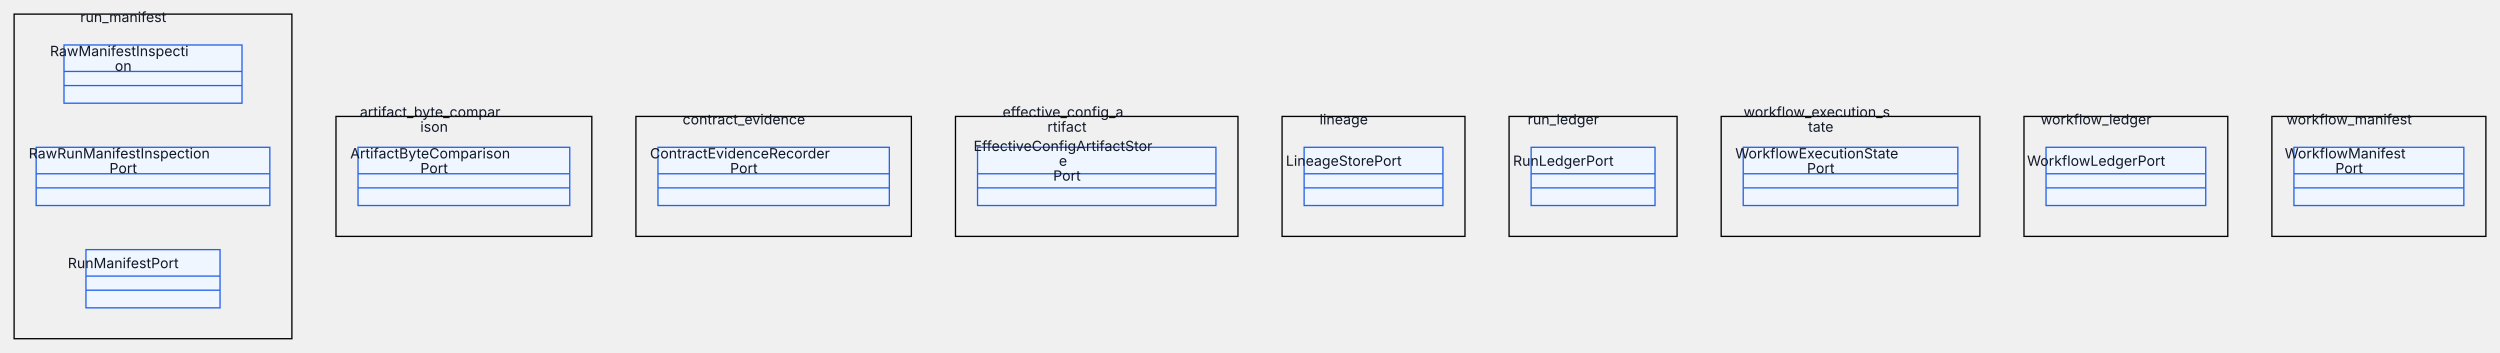
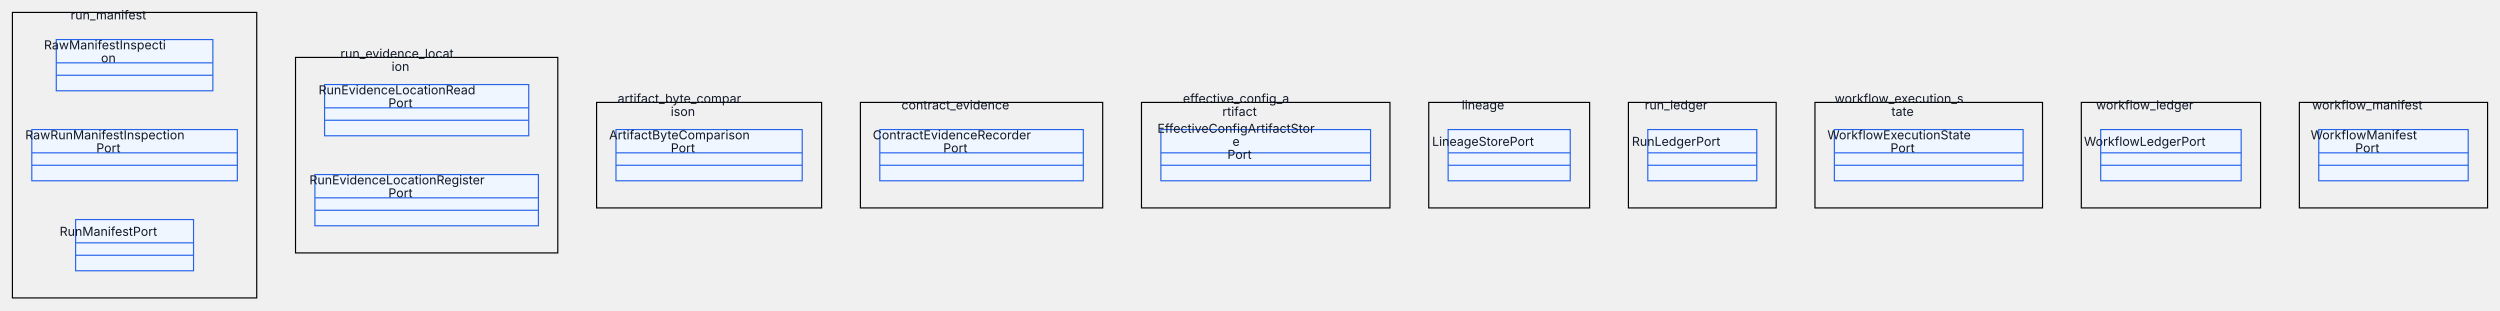
- <svg xmlns="http://www.w3.org/2000/svg" id="my-svg" width="100%" aria-roledescription="classDiagram" style="max-width:2834.25px;background-color:white" viewBox="0 -8 2834.25 400">
+ <svg xmlns="http://www.w3.org/2000/svg" id="my-svg" width="100%" aria-roledescription="classDiagram" style="max-width:3222.3px;background-color:white" viewBox="0 -8 3222.297 400">
  <style>#my-svg{font-family:Inter,-apple-system,BlinkMacSystemFont,'Segoe UI',Roboto,Oxygen,Ubuntu,sans-serif;font-size:16px;fill:#212121;}#my-svg .error-icon{fill:#f0fdf4;}#my-svg .error-text{fill:#212121;stroke:#212121;}#my-svg .edge-thickness-normal{stroke-width:2px;}#my-svg .edge-thickness-thick{stroke-width:3.5px;}#my-svg .edge-pattern-solid{stroke-dasharray:0;}#my-svg .edge-pattern-dashed{stroke-dasharray:3;}#my-svg .edge-pattern-dotted{stroke-dasharray:2;}#my-svg .marker{fill:#475569;stroke:#475569;}#my-svg .marker.cross{stroke:#475569;}#my-svg svg{font-family:Inter,-apple-system,BlinkMacSystemFont,'Segoe UI',Roboto,Oxygen,Ubuntu,sans-serif;font-size:16px;}#my-svg g.classGroup text{fill:#2563eb;stroke:none;font-family:Inter,-apple-system,BlinkMacSystemFont,'Segoe UI',Roboto,Oxygen,Ubuntu,sans-serif;font-size:10px;}#my-svg g.classGroup text .title{font-weight:bolder;}#my-svg .nodeLabel,#my-svg .edgeLabel{color:#212121;}#my-svg .edgeLabel .label rect{fill:#eff6ff;}#my-svg .label text{fill:#212121;}#my-svg .edgeLabel .label span{background:#eff6ff;}#my-svg .classTitle{font-weight:bolder;}#my-svg .node rect,#my-svg .node circle,#my-svg .node ellipse,#my-svg .node polygon,#my-svg .node path{fill:#eff6ff;stroke:#2563eb;stroke-width:1px;}#my-svg .divider{stroke:#2563eb;stroke-width:1;}#my-svg g.clickable{cursor:pointer;}#my-svg g.classGroup rect{fill:#eff6ff;stroke:#2563eb;}#my-svg g.classGroup line{stroke:#2563eb;stroke-width:1;}#my-svg .classLabel .box{stroke:none;stroke-width:0;fill:#eff6ff;opacity:0.5;}#my-svg .classLabel .label{fill:#2563eb;font-size:10px;}#my-svg .relation{stroke:#475569;stroke-width:1;fill:none;}#my-svg .dashed-line{stroke-dasharray:3;}#my-svg .dotted-line{stroke-dasharray:1 2;}#my-svg #compositionStart,#my-svg .composition{fill:#475569!important;stroke:#475569!important;stroke-width:1;}#my-svg #compositionEnd,#my-svg .composition{fill:#475569!important;stroke:#475569!important;stroke-width:1;}#my-svg #dependencyStart,#my-svg .dependency{fill:#475569!important;stroke:#475569!important;stroke-width:1;}#my-svg #dependencyStart,#my-svg .dependency{fill:#475569!important;stroke:#475569!important;stroke-width:1;}#my-svg #extensionStart,#my-svg .extension{fill:transparent!important;stroke:#475569!important;stroke-width:1;}#my-svg #extensionEnd,#my-svg .extension{fill:transparent!important;stroke:#475569!important;stroke-width:1;}#my-svg #aggregationStart,#my-svg .aggregation{fill:transparent!important;stroke:#475569!important;stroke-width:1;}#my-svg #aggregationEnd,#my-svg .aggregation{fill:transparent!important;stroke:#475569!important;stroke-width:1;}#my-svg #lollipopStart,#my-svg .lollipop{fill:#eff6ff!important;stroke:#475569!important;stroke-width:1;}#my-svg #lollipopEnd,#my-svg .lollipop{fill:#eff6ff!important;stroke:#475569!important;stroke-width:1;}#my-svg .edgeTerminals{font-size:11px;}#my-svg .classTitleText{text-anchor:middle;font-size:18px;fill:#212121;}#my-svg :root{--mermaid-font-family:"trebuchet ms",verdana,arial,sans-serif;}/*
 * Пользовательские стили диаграмм BioETL (структурированная копия)
 * Источник: custom.css
 * Цель: сгруппировать правила по типам элементов и документировать назначение каждого CSS-параметра.
 */

/* =========================================================
 * 1) Глобальная типографика и базовое поведение текста
 * ========================================================= */
svg {
    /* Задаёт основной стек шрифтов для всего текста в SVG. */
    font-family: Inter, -apple-system, BlinkMacSystemFont, 'Segoe UI', Roboto,
    Oxygen, Ubuntu, sans-serif;
}



/* =========================================================
 * 2) Общая геометрия узлов (для нескольких типов диаграмм)
 * ========================================================= */
.node rect,
.node circle,
.node ellipse,
.node polygon,
.node path {
    /* Единая толщина контура для фигур узлов. */
    stroke-width: 1.5px !important;
    /* Скругляет углы по горизонтали для более мягкого вида. */
    rx: 8;
    /* Скругляет углы по вертикали в паре с rx. */
    ry: 8;
    /* Добавляет лёгкую тень и отделяет узлы от фона. */
    filter:  none; /*  drop-shadow(0px 1px 2px rgba(0, 0, 0, 0.05));*/
}

/* =========================================================
 * 3) Контейнеры subgraph / cluster
 * ========================================================= */
.cluster rect,
.cluster path {
    /* Увеличивает радиус углов у контейнеров-групп. */
    rx: 10;
    /* Поддерживает симметрию скругления по вертикали. */
    ry: 10;
    /* Нейтральная заливка контейнера для снижения визуального шума. */
    fill: #f8fafc;
    /* Приглушённая обводка, чтобы границы были заметны, но не доминировали. */
    stroke: #94a3b8;
    /* Толщина границы контейнера в тон большинству узлов. */
    stroke-width: 1.5px;
    /* Убирает пунктир у рамок контейнеров. */
    stroke-dasharray: none;
    /* Делает фон контейнера полностью непрозрачным. */
    fill-opacity: 1;
    /* Отключает тень контейнера, чтобы акцент оставался на узлах. */
    filter: none;
}

.cluster text {
    /* Нормальный вес шрифта для заголовков групп. */
    font-weight: 400;
    /* Увеличенный размер заголовка относительно текста узлов. */
    font-size: 16px;
}

/* =========================================================
 * 4) Стили линий связей (edges/links)
 * ========================================================= */
.edgePath .path {
    /* Делает основные ребра более заметными в плотных графах. */
    stroke-width: 2.5px;
    /* Скругляет соединения сегментов линий. */
    stroke-linejoin: round;
    /* Скругляет окончания линий. */
    stroke-linecap: round;
}

.edgePath path,
.flowchart-link,
.relation,
.messageLine0,
.messageLine1,
.transition path {
    /* Унифицированные скруглённые соединения для всех типов линий. */
    stroke-linejoin: round;
    /* Унифицированные скруглённые окончания для всех типов линий. */
    stroke-linecap: round;
}

.transition path {
    /* Выравнивает толщину переходов state diagram с основными ребрами. */
    stroke-width: 2.5px;
}

/* =========================================================
 * 5) Подписи ребер и fallback-текст
 * ========================================================= */
.edgeLabel {
    /* Компактный размер шрифта для подписей на связях. */
    font-size: 12px;
    /* Плотная межстрочность для экономии места. */
    line-height: 1.1;
    /* Базовый непрозрачный фон под подписью. */
    background-color: #ffffff;
    /* Небольшие внутренние отступы вокруг текста. */
    padding: 1px 3px;
    /* Мягкое скругление фона подписи. */
    border-radius: 2px;
}

.edgeLabel span,
.edgeLabel p,
text.fo-fallback {
    /* Принудительный тёмный fill для контраста в SVG-рендерах. */
    fill: #111827 !important;
    /* Принудительный тёмный цвет для HTML-подписей. */
    color: #111827 !important;
    /* Полная непрозрачность текста. */
    opacity: 1 !important;
    /* Компактная межстрочность для многострочных подписей. */
    line-height: 1.1;
    /* Убирает стандартные внешние отступы HTML-параграфов. */
    margin: 0;
    /* Убирает стандартные внутренние отступы HTML-параграфов. */
    padding: 0;
}

.edgeLabel .labelBkg,
.labelBkg {
    /* Жёстко задаёт белый фон под текстом подписей. */
    background-color: #ffffff !important;
    /* Делает фон полностью непрозрачным во всех просмотрщиках. */
    opacity: 1 !important;
}

.edgeLabel rect {
    /* Переопределяет полупрозрачный фон по умолчанию у Mermaid. */
    opacity: 1 !important;
    /* Жёстко фиксирует белую заливку прямоугольника под подписью. */
    fill: #ffffff !important;
}

/* =========================================================
 * 6) Элементы sequence diagram
 * ========================================================= */
.actor {
    /* Толщина границы actor-блоков. */
    stroke-width: 1.5px;
    /* Скругление углов actor-блоков по горизонтали. */
    rx: 4;
    /* Скругление углов actor-блоков по вертикали. */
    ry: 4;
}

.messageLine0,
.messageLine1 {
    /* Толщина линий сообщений в sequence diagram. */
    stroke-width: 1.6px;
}

.messageText {
    /* Базовый размер текста сообщений. */
    font-size: 13px;
}

.activation0 {
    /* Более тонкая линия activation bar, чтобы не перегружать схему. */
    stroke-width: 1px;
}

.note {
    /* Скругление углов заметки по горизонтали. */
    rx: 4;
    /* Скругление углов заметки по вертикали. */
    ry: 4;
    /* Тонкая граница для вторичных блоков. */
    stroke-width: 1px;
    /* Лёгкая тень для визуального отделения заметок. */
    filter: drop-shadow(1px 1px 2px rgba(0, 0, 0, 0.06));
}

/* =========================================================
 * 7) Базовые элементы class diagram
 * ========================================================= */
g.classGroup rect {
    /* Скругление углов class box по горизонтали. */
    rx: 10;
    /* Скругление углов class box по вертикали. */
    ry: 10;
    /* Толщина границы class box. */
    stroke-width: 1.5px;
    /* Мягкая тень у class box без агрессивного контраста. */
    filter: drop-shadow(1px 1px 2px rgba(0, 0, 0, 0.06));
}

g.classGroup text {
    /* Базовый размер текста внутри class diagram. */
    font-size: 14px;
    padding: 10px 10px;
}

g.classGroup line {
    /* Толщина внутренних разделителей класса. */
    stroke-width: 1px;
}

.relation {
    /* Толщина связей между классами на уровне основных ребер. */
    stroke-width: 2.5px;
}

/* =========================================================
 * 8) Типографика HTML-лейблов class diagram
 * ========================================================= */
g.label-group .nodeLabel {
    /* Увеличенный размер названия класса для иерархии. */
    font-size: 16px !important;
    /* Полужирный акцент на имени класса. */
    font-weight: 200 !important;
    /* Лёгкое межбуквенное расстояние для читаемости заголовка. */
    letter-spacing: 0.01em;
}

g.annotation-group .nodeLabel {
    /* Уменьшенный размер для стереотипов/аннотаций. */
    font-size: 11px !important;
    /* Курсив для визуального отделения аннотаций. */
    font-style: italic !important;
    /* Небольшое ослабление контраста вторичного текста. */
    opacity: 0.8;
}

g.members-group .nodeLabel,
g.methods-group .nodeLabel {
    /* Компактный размер для атрибутов и методов. */
    font-size: 12px !important;
    /* Нормальный вес шрифта для плотного структурного текста. */
    font-weight: 400 !important;
}

/* =========================================================
 * 9) Помощники размеров foreignObject (class/flowchart)
 * ========================================================= */
g.members-group foreignObject,
g.methods-group foreignObject {
    /* Минимальная высота областей members/methods. */
    min-height: 40px;
}

.node foreignObject &gt; div,
g.classGroup foreignObject &gt; div {
    /* Стабилизирует вычисление размеров с учётом отступов/границ. */
    box-sizing: border-box;
}

.node.size-sm foreignObject &gt; div {
    /* Минимальная высота для малого размерного уровня узла. */
    min-height: 80px;
    /* Минимальная ширина для малого размерного уровня узла. */
    min-width: 180px;
}

.node.size-md foreignObject &gt; div {
    /* Минимальная высота для среднего размерного уровня узла. */
    min-height: 140px;
    /* Минимальная ширина для среднего размерного уровня узла. */
    min-width: 260px;
}

.node.size-lg foreignObject &gt; div {
    /* Минимальная высота для большого размерного уровня узла. */
    min-height: 200px;
    /* Минимальная ширина для большого размерного уровня узла. */
    min-width: 340px;
}

/* =========================================================
 * 10) Элементы state diagram
 * ========================================================= */
g.stateGroup rect {
    /* Скругление углов контейнеров состояний по горизонтали. */
    rx: 8;
    /* Скругление углов контейнеров состояний по вертикали. */
    ry: 8;
}

.statediagram-state rect {
    /* Скругление углов узлов состояния по горизонтали. */
    rx: 8;
    /* Скругление углов узлов состояния по вертикали. */
    ry: 8;
    /* Толщина границы узла состояния. */
    stroke-width: 1.5px;
    /* Лёгкая тень для визуального отделения state box. */
    filter: drop-shadow(1px 2px 3px rgba(0, 0, 0, 0.08));
}

/* =========================================================
 * 11) Элементы ER diagram
 * ========================================================= */
.er.entityBox {
    /* Толщина границы сущности ER-диаграммы. */
    stroke-width: 1.5px;
    /* Скругление углов сущности по горизонтали. */
    rx: 4;
    /* Скругление углов сущности по вертикали. */
    ry: 4;
    /* Лёгкая тень для отделения блоков сущностей. */
    filter: drop-shadow(1px 2px 3px rgba(0, 0, 0, 0.08));
}

/* =========================================================
 * 12) Узлы mindmap
 * ========================================================= */
.mindmap-node rect,
.mindmap-node circle {
    /* Толщина контура узлов mindmap. */
    stroke-width: 1.5px;
    /* Чуть более выраженная тень для плотных радиальных веток. */
    filter: drop-shadow(1px 2px 2px rgba(0, 0, 0, 0.1));
}

/* =========================================================
 * 13) Маркеры стрелок
 * ========================================================= */
marker path {
    /* Единый нейтральный цвет наконечников стрелок. */
    fill: #475569;
}

/* =========================================================
 * 14) Цветовая карта архитектурных слоёв (fallback-селекторы)
 * ========================================================= */
[id*="Domain"] &gt; rect,
[id*="Domain"] &gt; path {
    /* Цвет фона для доменного слоя. */
    fill: #f5f3ff !important;
    /* Цвет границы для доменного слоя. */
    stroke: #7c3aed !important;
}

.cluster[id*="Domain"] &gt; rect,
.cluster[id*="Domain"] &gt; path {
    fill: #ffffff !important;
}

[id*="Application"] &gt; rect,
[id*="Application"] &gt; path {
    /* Цвет фона для application-слоя. */
    fill: #f0fdf4 !important;
    /* Цвет границы для application-слоя. */
    stroke: #16a34a !important;
}

.cluster[id*="Application"] &gt; rect,
.cluster[id*="Application"] &gt; path {
    fill: #ffffff !important;
}

[id*="Infrastructure"] &gt; rect,
[id*="Infrastructure"] &gt; path {
    /* Цвет фона для infrastructure-слоя. */
    fill: #fff1f2 !important;
    /* Цвет границы для infrastructure-слоя. */
    stroke: #dc2626 !important;
}

.cluster[id*="Infrastructure"] &gt; rect,
.cluster[id*="Infrastructure"] &gt; path {
    fill: #ffffff !important;
}

[id*="Composition"] &gt; rect,
[id*="Composition"] &gt; path {
    /* Цвет фона для composition-слоя. */
    fill: #fff7ed !important;
    /* Цвет границы для composition-слоя. */
    stroke: #f59e0b !important;
}

.cluster[id*="Composition"] &gt; rect,
.cluster[id*="Composition"] &gt; path {
    fill: #ffffff !important;
}

[id*="Interfaces"] &gt; rect,
[id*="Interfaces"] &gt; path {
    /* Цвет фона для слоя интерфейсов. */
    fill: #eff6ff !important;
    /* Цвет границы для слоя интерфейсов. */
    stroke: #2563eb !important;
}

.cluster[id*="Interfaces"] &gt; rect,
.cluster[id*="Interfaces"] &gt; path {
    fill: #ffffff !important;
}

[id*="External"] &gt; rect,
[id*="External"] &gt; path {
    /* Цвет фона для внешних систем. */
    fill: #f1f5f9 !important;
    /* Цвет границы для внешних систем. */
    stroke: #64748b !important;
}

.cluster[id*="External"] &gt; rect,
.cluster[id*="External"] &gt; path {
    fill: #ffffff !important;
}

/* Белая подложка под подписи всех архитектурных/medallion слоёв */
g.cluster[id*="Domain"] .cluster-label foreignObject &gt; div,
g.cluster[id*="Application"] .cluster-label foreignObject &gt; div,
g.cluster[id*="Infrastructure"] .cluster-label foreignObject &gt; div,
g.cluster[id*="Composition"] .cluster-label foreignObject &gt; div,
g.cluster[id*="Interfaces"] .cluster-label foreignObject &gt; div,
g.cluster[id*="External"] .cluster-label foreignObject &gt; div,
g.cluster[id*="Bronze"] .cluster-label foreignObject &gt; div,
g.cluster[id*="Silver"] .cluster-label foreignObject &gt; div,
g.cluster[id*="Gold"] .cluster-label foreignObject &gt; div,
g.cluster[id*="Quarantine"] .cluster-label foreignObject &gt; div {
    background: #ffffff !important;
    padding: 0 6px !important;
    border-radius: 4px;
}

/* Fallback для рендеров без foreignObject: не рисуем толстую обводку */
g.cluster[id*="Domain"] .cluster-label text.fo-fallback,
g.cluster[id*="Application"] .cluster-label text.fo-fallback,
g.cluster[id*="Infrastructure"] .cluster-label text.fo-fallback,
g.cluster[id*="Composition"] .cluster-label text.fo-fallback,
g.cluster[id*="Interfaces"] .cluster-label text.fo-fallback,
g.cluster[id*="External"] .cluster-label text.fo-fallback,
g.cluster[id*="Bronze"] .cluster-label text.fo-fallback,
g.cluster[id*="Silver"] .cluster-label text.fo-fallback,
g.cluster[id*="Gold"] .cluster-label text.fo-fallback,
g.cluster[id*="Quarantine"] .cluster-label text.fo-fallback {
    fill: #111827 !important;
    stroke: none !important;
}

/* =========================================================
 * 15) Цветовая карта слоёв Medallion
 * ========================================================= */
[id*="Bronze"] &gt; rect,
[id*="Bronze"] &gt; path {
    /* Цвет фона Bronze-слоя. */
    fill: #fff7ed !important;
    /* Цвет границы Bronze-слоя. */
    stroke: #f59e0b !important;
}

[id*="Silver"] &gt; rect,
[id*="Silver"] &gt; path {
    /* Цвет фона Silver-слоя. */
    fill: #f8fafc !important;
    /* Цвет границы Silver-слоя. */
    stroke: #475569 !important;
}

[id*="Gold"] &gt; rect,
[id*="Gold"] &gt; path {
    /* Цвет фона Gold-слоя. */
    fill: #fefce8 !important;
    /* Цвет границы Gold-слоя. */
    stroke: #ca8a04 !important;
}

[id*="Quarantine"] &gt; rect,
[id*="Quarantine"] &gt; path {
    /* Цвет фона для карантинных/проблемных потоков данных. */
    fill: #ffe4e6 !important;
    /* Цвет границы для карантинных/проблемных потоков данных. */
    stroke: #e11d48 !important;
}
/* Нормализует вес текста в узлах и заголовках слоёв (без полужирного акцента). */
.node .label text,
.node .label tspan,
.node .label .nodeLabel,
text.fo-fallback {
    stroke: none !important;
    stroke-width: 0 !important;
    fill: #111827 !important;
    font-weight: 400 !important;
}
/* Single text layer (fallback-only) */
text.fo-fallback {
    display: inline !important;
}

foreignObject {
    display: none !important;
}/* bioetl-inject */#my-svg .edgeLabel rect{opacity:1!important;fill:#ffffff!important}#my-svg .labelBkg{background-color:#ffffff!important;opacity:1!important}#my-svg .edgeLabel .labelBkg{background-color:#ffffff!important;opacity:1!important}#my-svg .edgeLabel{font-size:12px;line-height:1.1;padding:1px 3px}#my-svg .edgeLabel span{color:#111827!important;fill:#111827!important;opacity:1!important;line-height:1.1;margin:0;padding:0}#my-svg .edgeLabel p{color:#111827!important;fill:#111827!important;opacity:1!important;line-height:1.1;margin:0;padding:0}#my-svg text.fo-fallback{color:#111827!important;fill:#111827!important;opacity:1!important}</style>
  <defs>
    <marker id="my-svg_classDiagram-aggregationStart" class="marker aggregation classDiagram" markerHeight="240" markerWidth="190" orient="auto" refX="18" refY="7">
      <path d="m18 7-9 6-8-6 8-6Z" />
    </marker>
  </defs>
  <defs>
    <marker id="my-svg_classDiagram-aggregationEnd" class="marker aggregation classDiagram" markerHeight="28" markerWidth="20" orient="auto" refX="1" refY="7">
      <path d="m18 7-9 6-8-6 8-6Z" />
    </marker>
  </defs>
  <defs>
    <marker id="my-svg_classDiagram-extensionStart" class="marker extension classDiagram" markerHeight="240" markerWidth="190" orient="auto" refX="18" refY="7">
      <path d="m1 7 17 6V1Z" />
    </marker>
  </defs>
  <defs>
    <marker id="my-svg_classDiagram-extensionEnd" class="marker extension classDiagram" markerHeight="28" markerWidth="20" orient="auto" refX="1" refY="7">
      <path d="M1 1v12l17-6Z" />
    </marker>
  </defs>
  <defs>
    <marker id="my-svg_classDiagram-compositionStart" class="marker composition classDiagram" markerHeight="240" markerWidth="190" orient="auto" refX="18" refY="7">
      <path d="m18 7-9 6-8-6 8-6Z" />
    </marker>
  </defs>
  <defs>
    <marker id="my-svg_classDiagram-compositionEnd" class="marker composition classDiagram" markerHeight="28" markerWidth="20" orient="auto" refX="1" refY="7">
      <path d="m18 7-9 6-8-6 8-6Z" />
    </marker>
  </defs>
  <defs>
    <marker id="my-svg_classDiagram-dependencyStart" class="marker dependency classDiagram" markerHeight="240" markerWidth="190" orient="auto" refX="6" refY="7">
      <path d="m5 7 4 6-8-6 8-6Z" />
    </marker>
  </defs>
  <defs>
    <marker id="my-svg_classDiagram-dependencyEnd" class="marker dependency classDiagram" markerHeight="28" markerWidth="20" orient="auto" refX="13" refY="7">
      <path d="m18 7-9 6 5-6-5-6Z" />
    </marker>
  </defs>
  <defs>
    <marker id="my-svg_classDiagram-lollipopStart" class="marker lollipop classDiagram" markerHeight="240" markerWidth="190" orient="auto" refX="13" refY="7">
      <circle cx="7" cy="7" r="6" fill="transparent" stroke="#000" />
    </marker>
  </defs>
  <defs>
    <marker id="my-svg_classDiagram-lollipopEnd" class="marker lollipop classDiagram" markerHeight="240" markerWidth="190" orient="auto" refX="1" refY="7">
      <circle cx="7" cy="7" r="6" fill="transparent" stroke="#000" />
    </marker>
  </defs>
  <g class="root">
    <g class="nodes">
      <g class="root">
        <g class="clusters" transform="translate(8)">
          <g id="run_manifest" class="cluster">
            <path d="M8 8h314.906v368H8z" style="fill:none;stroke:black" />
            <g class="cluster-label">
              <text xml:space="preserve" x="46.25" y="9" class="fo-fallback" text-anchor="middle" transform="translate(119.203 8)">
                <tspan x="46.25">run_manifest</tspan>
              </text>
            </g>
          </g>
        </g>
        <g class="nodes" transform="translate(8)">
          <g id="classId-RawManifestInspection-0" class="node default">
            <path d="M64.547 43H266.36v66H64.547z" class="outer title-state" />
            <path d="M64.547 73H266.36M64.547 89H266.36" class="divider" />
            <g class="label">
              <text xml:space="preserve" x="88.906" y=".6" class="classTitle fo-fallback" text-anchor="middle" transform="translate(76.547 55)">
                <tspan x="88.906">RawManifestInspecti</tspan>
                <tspan x="88.906" dy="16.8">on</tspan>
              </text>
            </g>
          </g>
          <g id="classId-RawRunManifestInspectionPort-1" class="node default">
            <path d="M33 159h264.906v66H33z" class="outer title-state" />
            <path d="M33 189h264.906M33 205h264.906" class="divider" />
            <g class="label">
              <text xml:space="preserve" x="120.453" y=".6" class="classTitle fo-fallback" text-anchor="middle" transform="translate(45 171)">
                <tspan x="120.453">RawRunManifestInspection</tspan>
                <tspan x="120.453" dy="16.8">Port</tspan>
              </text>
            </g>
          </g>
          <g id="classId-RunManifestPort-2" class="node default">
            <path d="M89.453 275h152v66h-152z" class="outer title-state" />
            <path d="M89.453 305h152M89.453 321h152" class="divider" />
            <g class="label">
              <text xml:space="preserve" x="64" y="9" class="classTitle fo-fallback" text-anchor="middle" transform="translate(101.453 287)">
                <tspan x="64">RunManifestPort</tspan>
              </text>
            </g>
          </g>
        </g>
      </g>
      <g class="root">
-         <g class="clusters" transform="translate(372.906 116)">
+         <g class="clusters" transform="translate(372.906 58)">
+           <g id="run_evidence_location" class="cluster">
+             <path d="M8 8h338.047v252H8z" style="fill:none;stroke:black" />
+             <g class="cluster-label">
+               <text xml:space="preserve" x="80.062" y=".6" class="fo-fallback" text-anchor="middle" transform="translate(96.96 8)">
+                 <tspan x="80.062">run_evidence_locat</tspan>
+                 <tspan x="80.062" dy="16.8">ion</tspan>
+               </text>
+             </g>
+           </g>
+         </g>
+         <g class="nodes" transform="translate(372.906 58)">
+           <g id="classId-RunEvidenceLocationReadPort-3" class="node default">
+             <path d="M45.445 43h263.156v66H45.445z" class="outer title-state" />
+             <path d="M45.445 73h263.156M45.445 89h263.156" class="divider" />
+             <g class="label">
+               <text xml:space="preserve" x="119.578" y=".6" class="classTitle fo-fallback" text-anchor="middle" transform="translate(57.445 55)">
+                 <tspan x="119.578">RunEvidenceLocationRead</tspan>
+                 <tspan x="119.578" dy="16.8">Port</tspan>
+               </text>
+             </g>
+           </g>
+           <g id="classId-RunEvidenceLocationRegisterPort-4" class="node default">
+             <path d="M33 159h288.047v66H33z" class="outer title-state" />
+             <path d="M33 189h288.046M33 205h288.046" class="divider" />
+             <g class="label">
+               <text xml:space="preserve" x="132.023" y=".6" class="classTitle fo-fallback" text-anchor="middle" transform="translate(45 171)">
+                 <tspan x="132.023">RunEvidenceLocationRegister</tspan>
+                 <tspan x="132.023" dy="16.8">Port</tspan>
+               </text>
+             </g>
+           </g>
+         </g>
+       </g>
+       <g class="root">
+         <g class="clusters" transform="translate(760.953 116)">
          <g id="artifact_byte_comparison" class="cluster">
            <path d="M8 8h290.031v136H8z" style="fill:none;stroke:black" />
            <g class="cluster-label">
              <text xml:space="preserve" x="89.383" y=".6" class="fo-fallback" text-anchor="middle" transform="translate(63.633 8)">
                <tspan x="89.383">artifact_byte_compar</tspan>
                <tspan x="89.383" dy="16.8">ison</tspan>
              </text>
            </g>
          </g>
        </g>
-         <g class="nodes" transform="translate(372.906 116)">
-           <g id="classId-ArtifactByteComparisonPort-3" class="node default">
+         <g class="nodes" transform="translate(760.953 116)">
+           <g id="classId-ArtifactByteComparisonPort-5" class="node default">
            <path d="M33 43h240.03v66H33z" class="outer title-state" />
            <path d="M33 73h240.032M33 89h240.032" class="divider" />
            <g class="label">
              <text xml:space="preserve" x="108.016" y=".6" class="classTitle fo-fallback" text-anchor="middle" transform="translate(45 55)">
                <tspan x="108.016">ArtifactByteComparison</tspan>
                <tspan x="108.016" dy="16.8">Port</tspan>
              </text>
            </g>
          </g>
        </g>
      </g>
      <g class="root">
-         <g class="clusters" transform="translate(712.938 116)">
+         <g class="clusters" transform="translate(1100.984 116)">
          <g id="contract_evidence" class="cluster">
            <path d="M8 8h312.297v136H8z" style="fill:none;stroke:black" />
            <g class="cluster-label">
              <text xml:space="preserve" x="64.93" y="9" class="fo-fallback" text-anchor="middle" transform="translate(99.219 8)">
                <tspan x="64.93">contract_evidence</tspan>
              </text>
            </g>
          </g>
        </g>
-         <g class="nodes" transform="translate(712.938 116)">
-           <g id="classId-ContractEvidenceRecorderPort-4" class="node default">
+         <g class="nodes" transform="translate(1100.984 116)">
+           <g id="classId-ContractEvidenceRecorderPort-6" class="node default">
            <path d="M33 43h262.297v66H33z" class="outer title-state" />
            <path d="M33 73h262.296M33 89h262.296" class="divider" />
            <g class="label">
              <text xml:space="preserve" x="119.148" y=".6" class="classTitle fo-fallback" text-anchor="middle" transform="translate(45 55)">
                <tspan x="119.148">ContractEvidenceRecorder</tspan>
                <tspan x="119.148" dy="16.8">Port</tspan>
              </text>
            </g>
          </g>
        </g>
      </g>
      <g class="root">
-         <g class="clusters" transform="translate(1075.234 116)">
+         <g class="clusters" transform="translate(1463.281 116)">
          <g id="effective_config_artifact" class="cluster">
            <path d="M8 8h320.25v136H8z" style="fill:none;stroke:black" />
            <g class="cluster-label">
              <text xml:space="preserve" x="83.906" y=".6" class="fo-fallback" text-anchor="middle" transform="translate(84.219 8)">
                <tspan x="83.906">effective_config_a</tspan>
                <tspan x="83.906" dy="16.8">rtifact</tspan>
              </text>
            </g>
          </g>
        </g>
-         <g class="nodes" transform="translate(1075.234 116)">
-           <g id="classId-EffectiveConfigArtifactStorePort-5" class="node default">
+         <g class="nodes" transform="translate(1463.281 116)">
+           <g id="classId-EffectiveConfigArtifactStorePort-7" class="node default">
            <path d="M33 43h270.25v66H33z" class="outer title-state" />
            <path d="M33 73h270.25M33 89h270.25" class="divider" />
            <g class="label">
              <text xml:space="preserve" x="123.125" y="-7.8" class="classTitle fo-fallback" text-anchor="middle" transform="translate(45 55)">
                <tspan x="123.125">EffectiveConfigArtifactStor</tspan>
                <tspan x="123.125" dy="16.8">e</tspan>
                <tspan x="123.125" dy="16.8">Port</tspan>
              </text>
            </g>
          </g>
        </g>
      </g>
      <g class="root">
-         <g class="clusters" transform="translate(1445.484 116)">
+         <g class="clusters" transform="translate(1833.531 116)">
          <g id="lineage" class="cluster">
            <path d="M8 8h207.359v136H8z" style="fill:none;stroke:black" />
            <g class="cluster-label">
              <text xml:space="preserve" x="25.805" y="9" class="fo-fallback" text-anchor="middle" transform="translate(85.875 8)">
                <tspan x="25.805">lineage</tspan>
              </text>
            </g>
          </g>
        </g>
-         <g class="nodes" transform="translate(1445.484 116)">
-           <g id="classId-LineageStorePort-6" class="node default">
+         <g class="nodes" transform="translate(1833.531 116)">
+           <g id="classId-LineageStorePort-8" class="node default">
            <path d="M33 43h157.359v66H32.999z" class="outer title-state" />
            <path d="M33 73h157.36M33 89h157.36" class="divider" />
            <g class="label">
              <text xml:space="preserve" x="66.68" y="9" class="classTitle fo-fallback" text-anchor="middle" transform="translate(45 55)">
                <tspan x="66.68">LineageStorePort</tspan>
              </text>
            </g>
          </g>
        </g>
      </g>
      <g class="root">
-         <g class="clusters" transform="translate(1702.844 116)">
+         <g class="clusters" transform="translate(2090.89 116)">
          <g id="run_ledger" class="cluster">
            <path d="M8 8h190.453v136H8z" style="fill:none;stroke:black" />
            <g class="cluster-label">
              <text xml:space="preserve" x="38.25" y="9" class="fo-fallback" text-anchor="middle" transform="translate(64.977 8)">
                <tspan x="38.25">run_ledger</tspan>
              </text>
            </g>
          </g>
        </g>
-         <g class="nodes" transform="translate(1702.844 116)">
-           <g id="classId-RunLedgerPort-7" class="node default">
+         <g class="nodes" transform="translate(2090.89 116)">
+           <g id="classId-RunLedgerPort-9" class="node default">
            <path d="M33 43h140.453v66H33z" class="outer title-state" />
            <path d="M33 73h140.454M33 89h140.454" class="divider" />
            <g class="label">
              <text xml:space="preserve" x="58.227" y="9" class="classTitle fo-fallback" text-anchor="middle" transform="translate(45 55)">
                <tspan x="58.227">RunLedgerPort</tspan>
              </text>
            </g>
          </g>
        </g>
      </g>
      <g class="root">
-         <g class="clusters" transform="translate(1943.297 116)">
+         <g class="clusters" transform="translate(2331.344 116)">
          <g id="workflow_execution_state" class="cluster">
            <path d="M8 8h293.297v136H8z" style="fill:none;stroke:black" />
            <g class="cluster-label">
              <text xml:space="preserve" x="91.609" y=".6" class="fo-fallback" text-anchor="middle" transform="translate(63.04 8)">
                <tspan x="91.609">workflow_execution_s</tspan>
                <tspan x="91.609" dy="16.8">tate</tspan>
              </text>
            </g>
          </g>
        </g>
-         <g class="nodes" transform="translate(1943.297 116)">
-           <g id="classId-WorkflowExecutionStatePort-8" class="node default">
+         <g class="nodes" transform="translate(2331.344 116)">
+           <g id="classId-WorkflowExecutionStatePort-10" class="node default">
            <path d="M33 43h243.297v66H33z" class="outer title-state" />
            <path d="M33 73h243.296M33 89h243.296" class="divider" />
            <g class="label">
              <text xml:space="preserve" x="109.648" y=".6" class="classTitle fo-fallback" text-anchor="middle" transform="translate(45 55)">
                <tspan x="109.648">WorkflowExecutionState</tspan>
                <tspan x="109.648" dy="16.8">Port</tspan>
              </text>
            </g>
          </g>
        </g>
      </g>
      <g class="root">
-         <g class="clusters" transform="translate(2286.594 116)">
+         <g class="clusters" transform="translate(2674.64 116)">
          <g id="workflow_ledger" class="cluster">
            <path d="M8 8h231.047v136H8z" style="fill:none;stroke:black" />
            <g class="cluster-label">
              <text xml:space="preserve" x="57.805" y="9" class="fo-fallback" text-anchor="middle" transform="translate(65.719 8)">
                <tspan x="57.805">workflow_ledger</tspan>
              </text>
            </g>
          </g>
        </g>
-         <g class="nodes" transform="translate(2286.594 116)">
-           <g id="classId-WorkflowLedgerPort-9" class="node default">
+         <g class="nodes" transform="translate(2674.64 116)">
+           <g id="classId-WorkflowLedgerPort-11" class="node default">
            <path d="M33 43h181.047v66H33z" class="outer title-state" />
            <path d="M33 73h181.046M33 89h181.046" class="divider" />
            <g class="label">
              <text xml:space="preserve" x="78.523" y="9" class="classTitle fo-fallback" text-anchor="middle" transform="translate(45 55)">
                <tspan x="78.523">WorkflowLedgerPort</tspan>
              </text>
            </g>
          </g>
        </g>
      </g>
      <g class="root">
-         <g class="clusters" transform="translate(2567.64 116)">
+         <g class="clusters" transform="translate(2955.688 116)">
          <g id="workflow_manifest" class="cluster">
            <path d="M8 8h242.609v136H8z" style="fill:none;stroke:black" />
            <g class="cluster-label">
              <text xml:space="preserve" x="65.805" y="9" class="fo-fallback" text-anchor="middle" transform="translate(63.5 8)">
                <tspan x="65.805">workflow_manifest</tspan>
              </text>
            </g>
          </g>
        </g>
-         <g class="nodes" transform="translate(2567.64 116)">
-           <g id="classId-WorkflowManifestPort-10" class="node default">
+         <g class="nodes" transform="translate(2955.688 116)">
+           <g id="classId-WorkflowManifestPort-12" class="node default">
            <path d="M33 43h192.609v66H32.999z" class="outer title-state" />
            <path d="M33 73h192.61M33 89h192.61" class="divider" />
            <g class="label">
              <text xml:space="preserve" x="84.305" y=".6" class="classTitle fo-fallback" text-anchor="middle" transform="translate(45 55)">
                <tspan x="84.305">WorkflowManifest</tspan>
                <tspan x="84.305" dy="16.8">Port</tspan>
              </text>
            </g>
          </g>
        </g>
      </g>
    </g>
  </g>
</svg>
